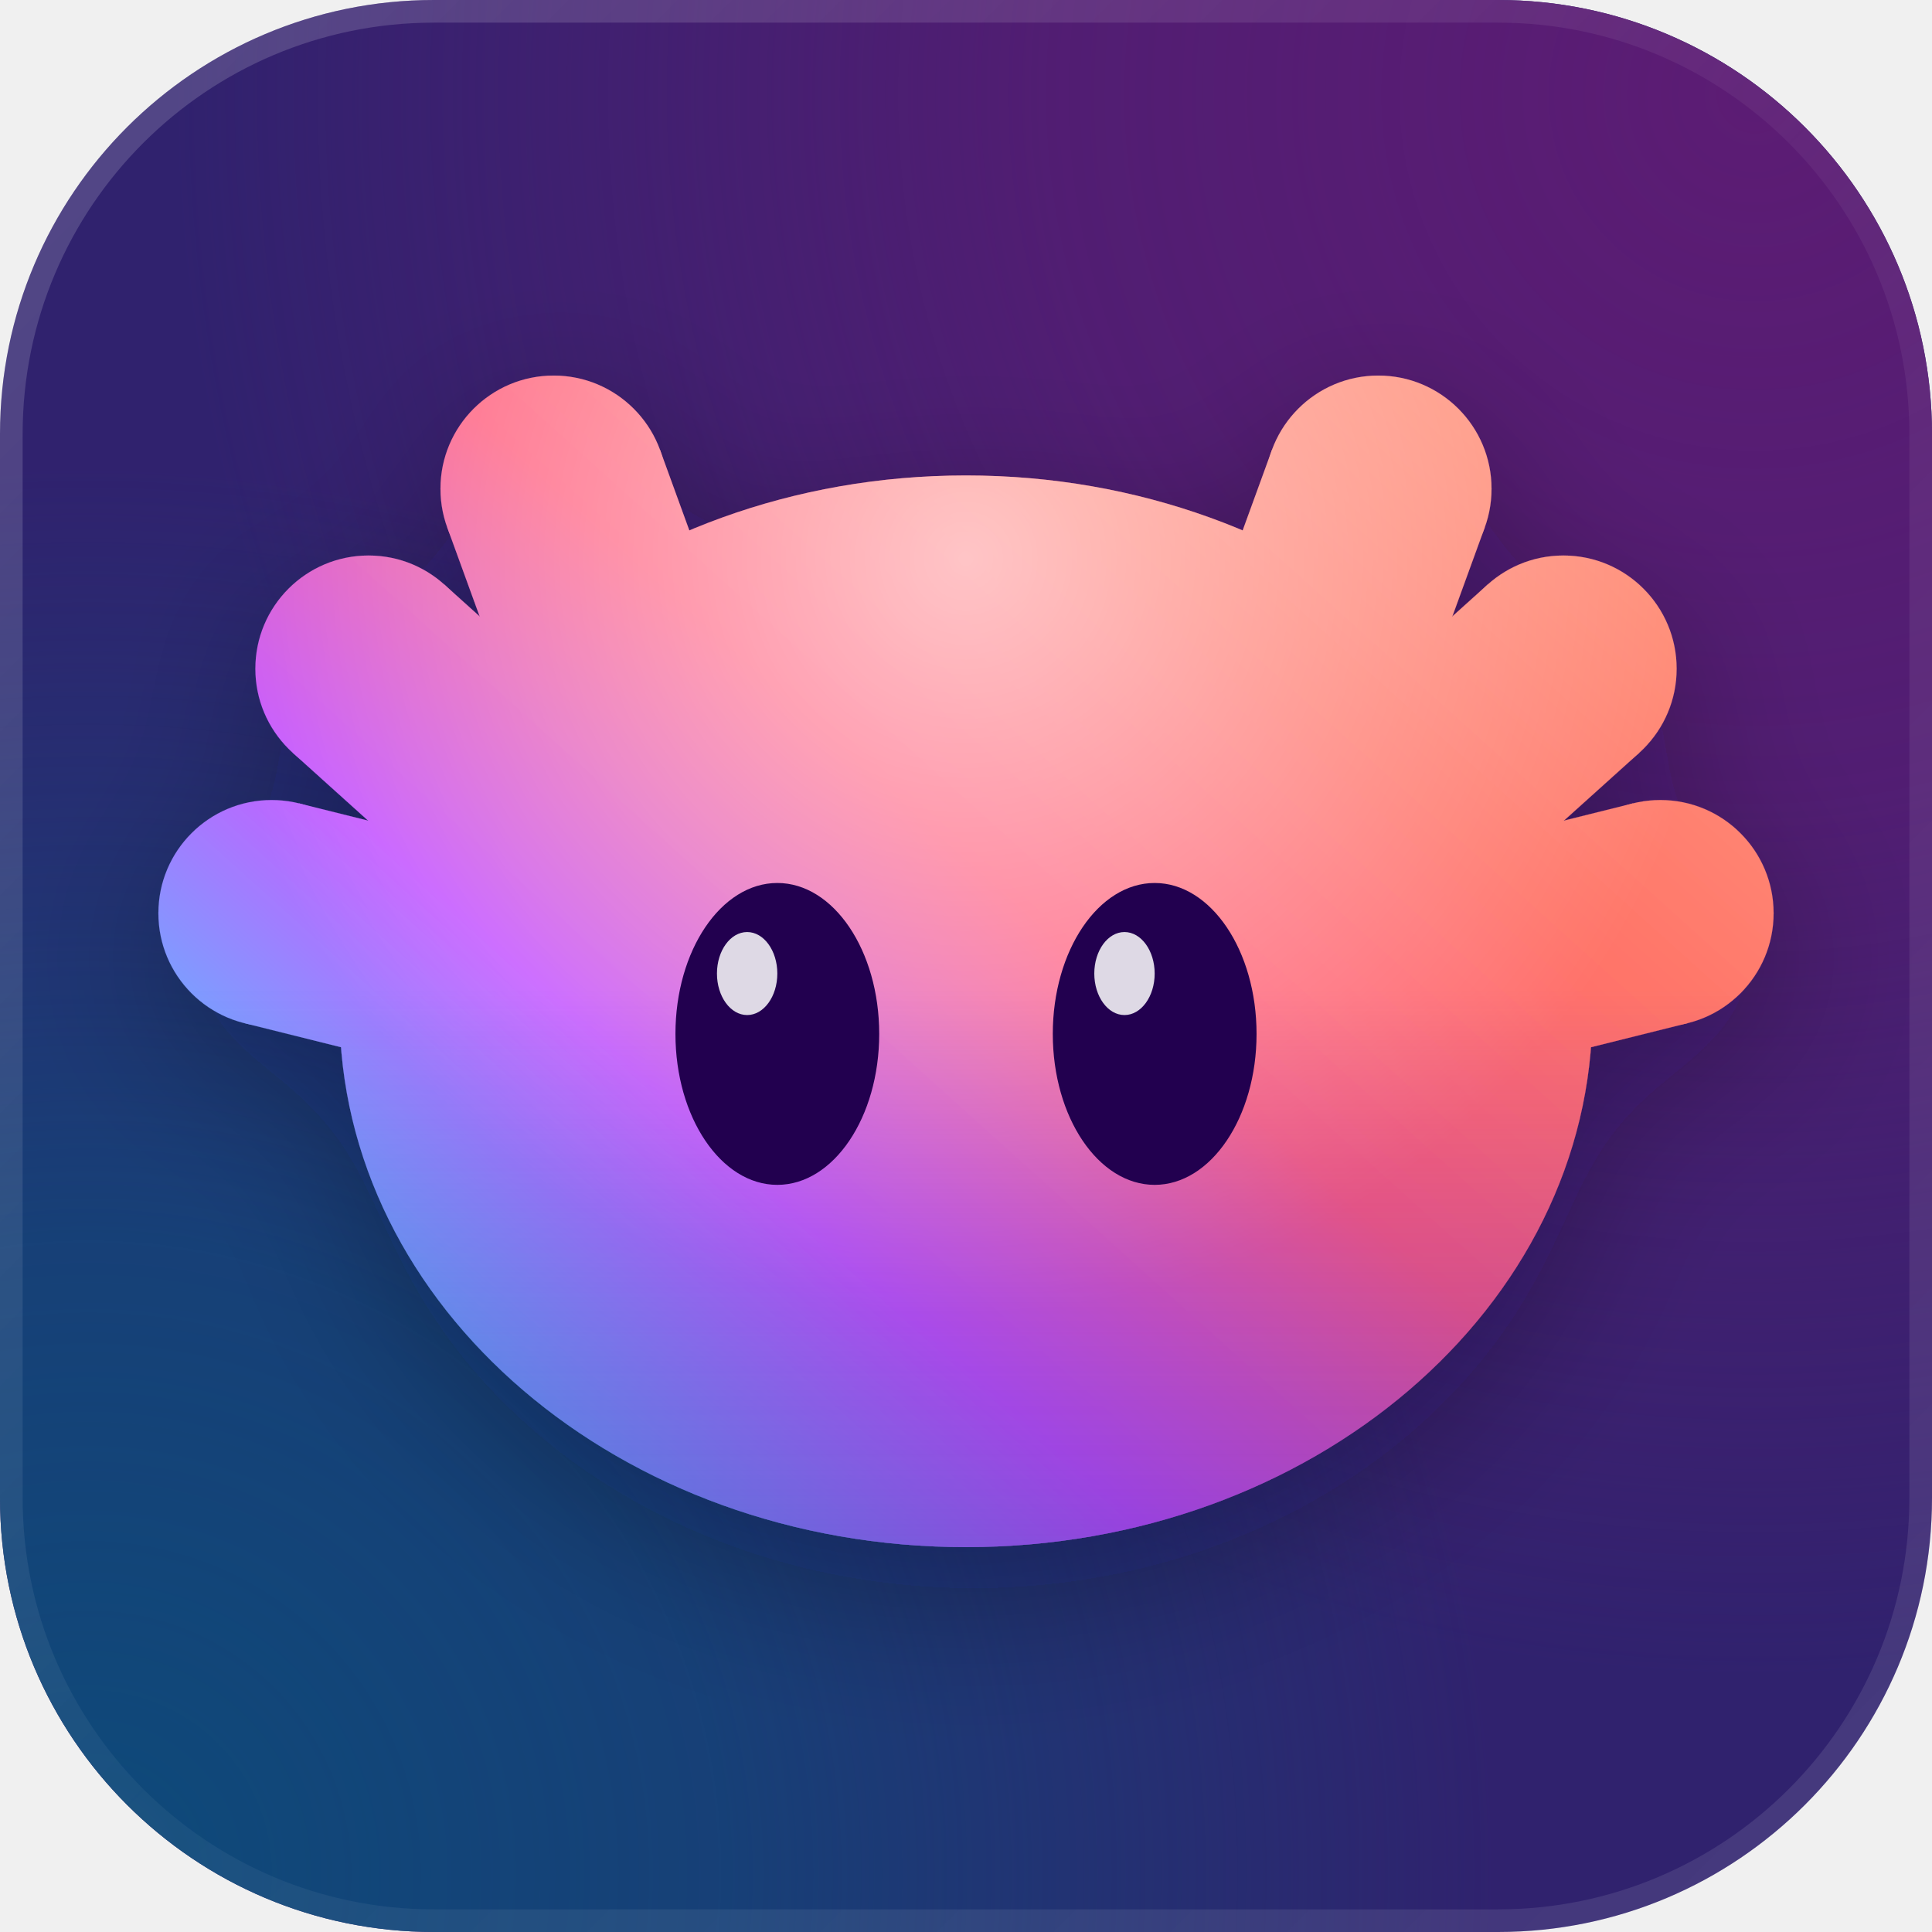
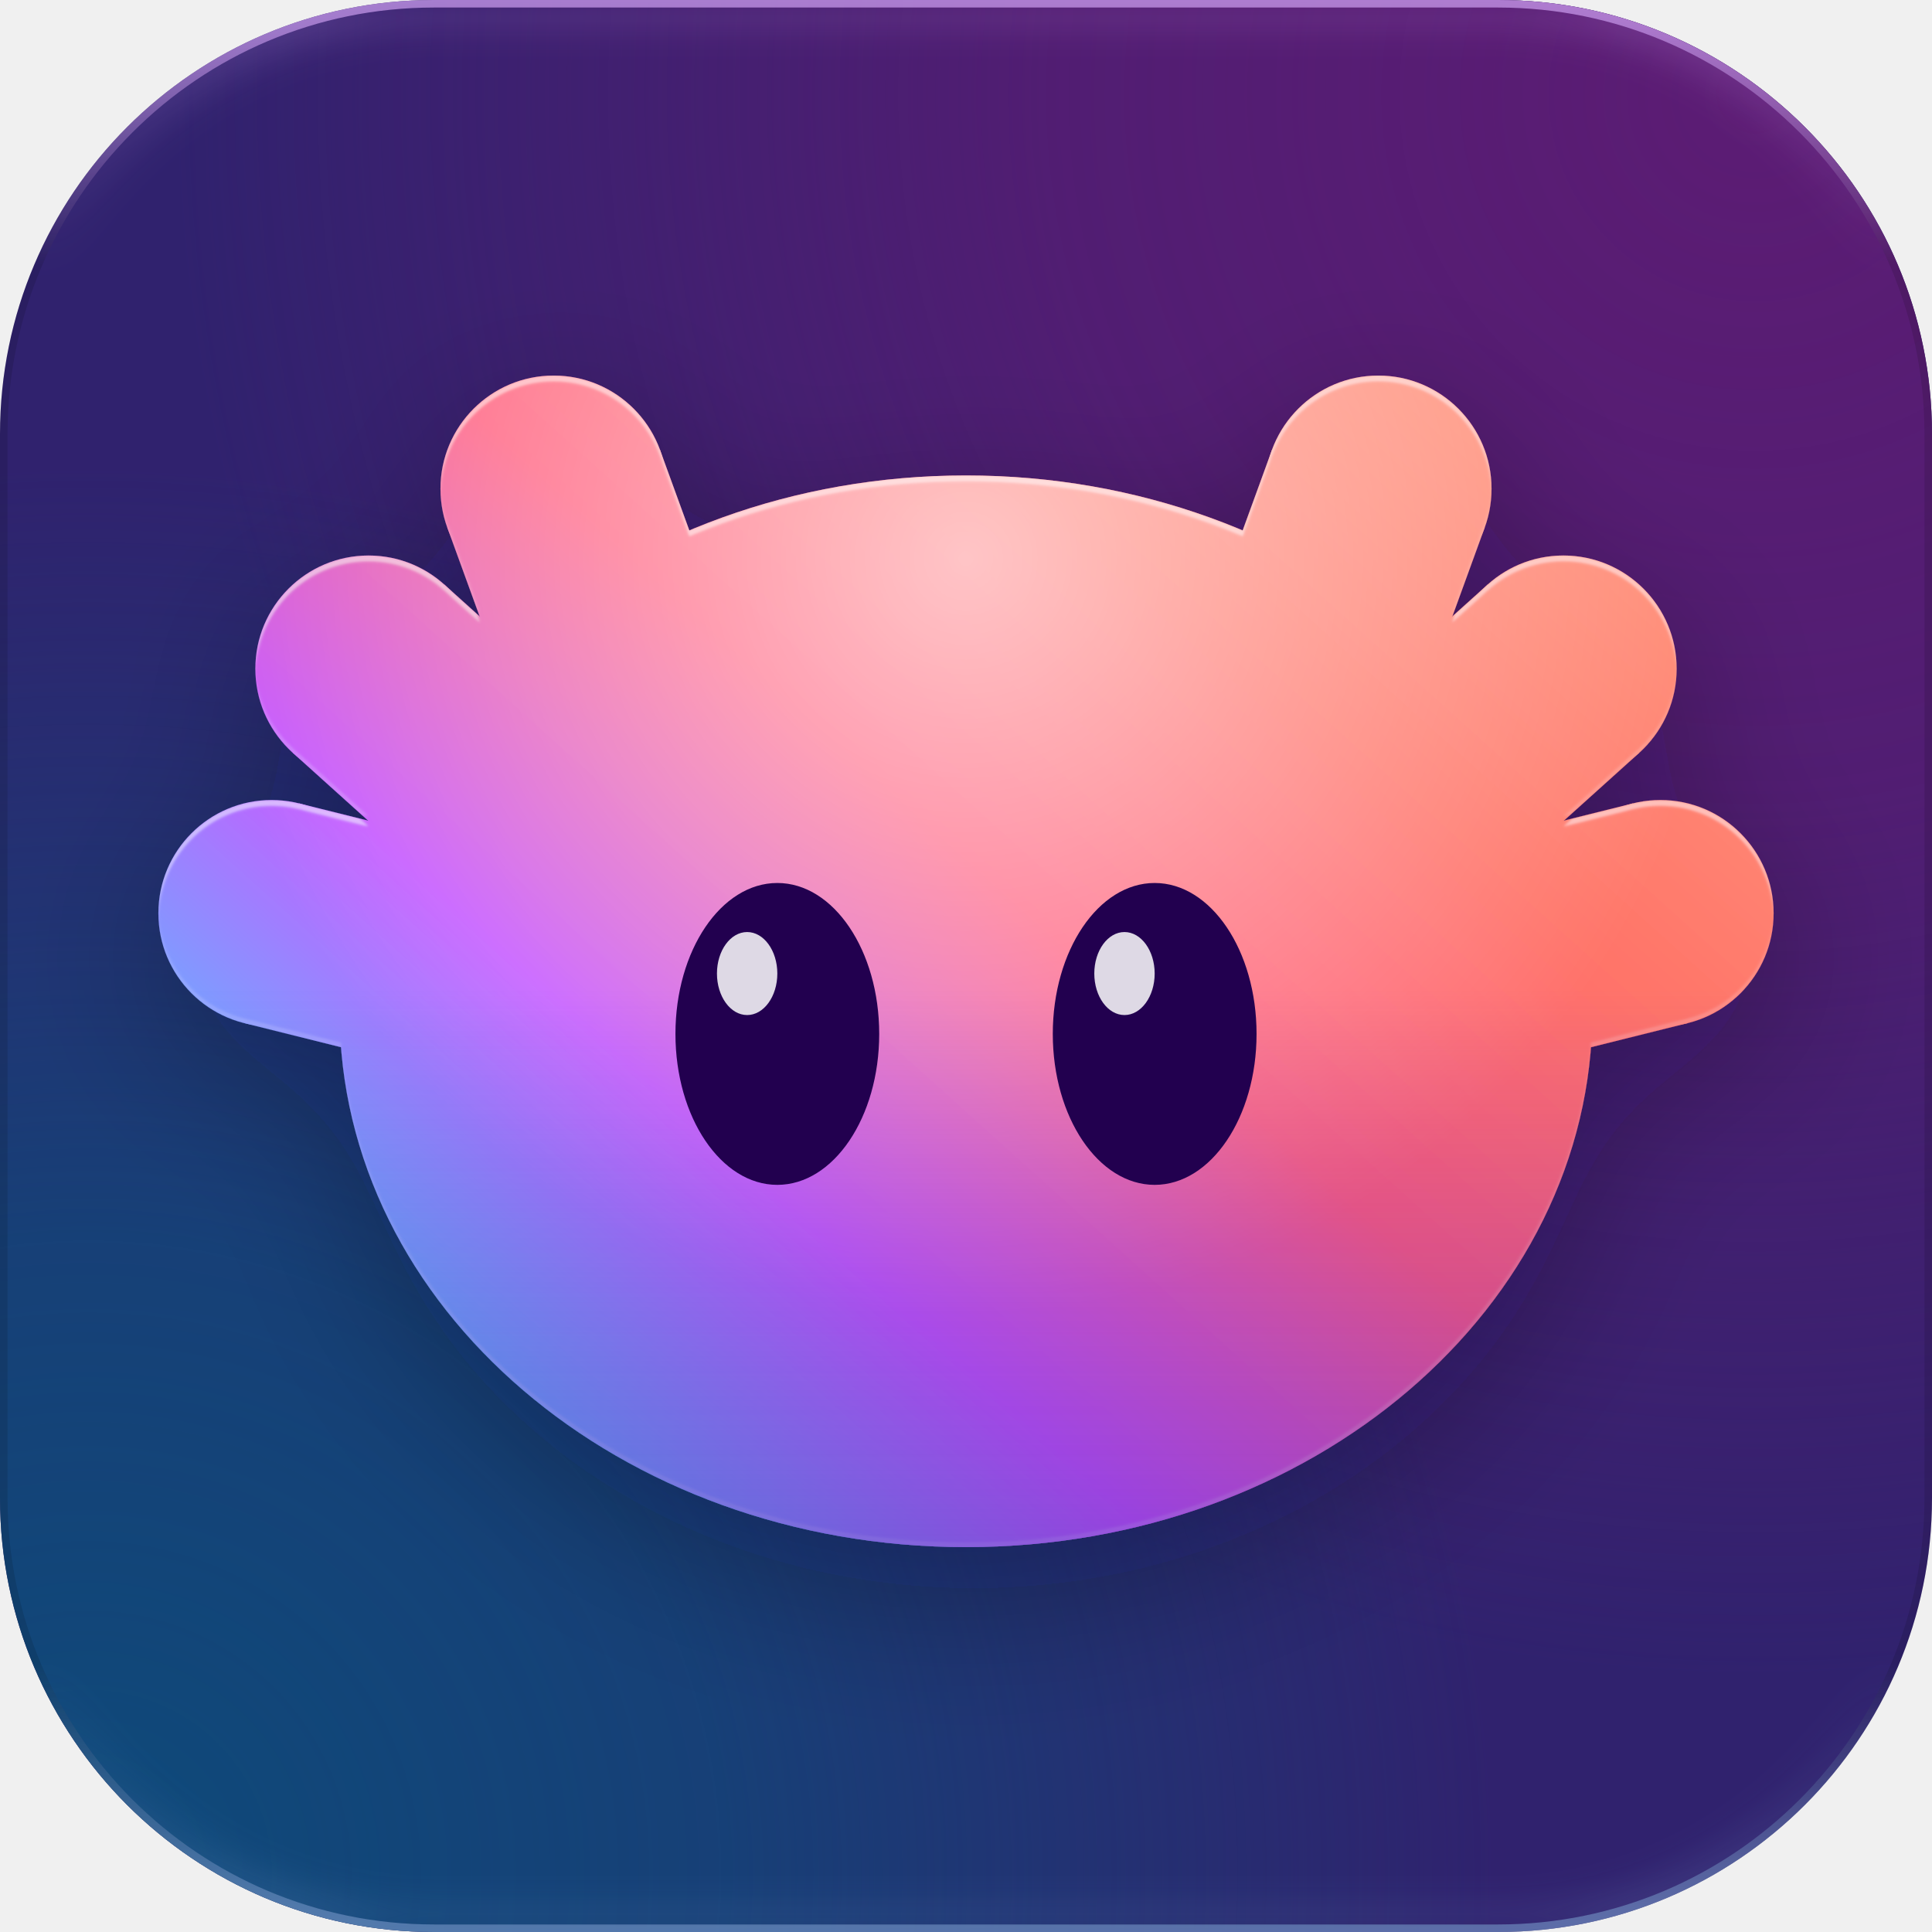
<svg xmlns="http://www.w3.org/2000/svg" viewBox="0 0 512 512" width="1024" height="1024">
  <clipPath id="tile">
    <rect width="512" height="512" rx="115" />
  </clipPath>
  <g clip-path="url(#tile)">
    <defs>
      <linearGradient id="g0bg" x1="0" y1="0" x2="1" y2="1">
        <stop offset="0" stop-color="#30226e" />
        <stop offset="1" stop-color="#30226e" />
      </linearGradient>
      <radialGradient id="g0glow" cx=".5" cy=".5" r=".5">
        <stop offset="0" stop-color="#7b3cff" stop-opacity=".55" />
        <stop offset="1" stop-color="#7b3cff" stop-opacity="0" />
      </radialGradient>
      <linearGradient id="g0b" x1="400" y1="150" x2="130" y2="450" gradientUnits="userSpaceOnUse">
        <stop offset="0" stop-color="#ff8f78" />
        <stop offset="0.22" stop-color="#ff7469" />
        <stop offset="0.45" stop-color="#ff5f7e" />
        <stop offset="0.7" stop-color="#c65cff" />
        <stop offset="1" stop-color="#3fd4ff" />
      </linearGradient>
      <radialGradient id="g0hi" cx="256" cy="186" r="200" gradientUnits="userSpaceOnUse">
        <stop offset="0" stop-color="#fff" stop-opacity=".6" />
        <stop offset="1" stop-color="#fff" stop-opacity="0" />
      </radialGradient>
      <linearGradient id="g0lo" x1="0" y1="300" x2="0" y2="450" gradientUnits="userSpaceOnUse">
        <stop offset="0" stop-color="#5a1fb0" stop-opacity="0" />
        <stop offset="1" stop-color="#5a1fb0" stop-opacity=".45" />
      </linearGradient>
      <mask id="g0c" maskUnits="userSpaceOnUse" x="0" y="0" width="512" height="512">
        <g fill="#fff">
          <ellipse cx="256" cy="306" rx="166" ry="142" />
          <circle cx="161.778" cy="208.872" r="30" />
          <circle cx="146.73" cy="167.526" r="30" />
          <polygon points="189.969,198.611 174.92,157.265 118.539,177.786 133.588,219.133" />
          <circle cx="130.371" cy="244.656" r="30" />
          <circle cx="97.673" cy="215.214" r="30" />
          <polygon points="150.445,222.362 117.747,192.92 77.599,237.509 110.297,266.95" />
          <circle cx="114.668" cy="290.664" r="30" />
          <circle cx="71.975" cy="280.019" r="30" />
          <polygon points="121.925,261.555 79.232,250.911 64.717,309.128 107.41,319.773" />
          <circle cx="350.222" cy="208.872" r="30" />
          <circle cx="365.27" cy="167.526" r="30" />
          <polygon points="378.412,219.133 393.461,177.786 337.08,157.265 322.031,198.611" />
          <circle cx="381.629" cy="244.656" r="30" />
          <circle cx="414.327" cy="215.214" r="30" />
          <polygon points="401.703,266.95 434.401,237.509 394.253,192.92 361.555,222.362" />
          <circle cx="397.332" cy="290.664" r="30" />
          <circle cx="440.025" cy="280.019" r="30" />
          <polygon points="404.59,319.773 447.283,309.128 432.768,250.911 390.075,261.555" />
        </g>
      </mask>
      <filter id="g0f" x="-30%" y="-30%" width="160%" height="160%">
        <feDropShadow dy="4" stdDeviation="6" flood-color="#0b0628" flood-opacity="0.55" result="near" />
        <feDropShadow dy="12" stdDeviation="21" flood-color="#0b0628" flood-opacity="0.3" />
+         <feMerge result="body">
+           <feMergeNode />
+         </feMerge>
+         <feOffset in="SourceAlpha" dx="0" dy="-1.2" result="e0o" />
+         <feComposite in="SourceAlpha" in2="e0o" operator="out" result="e0a" />
+         <feGaussianBlur in="e0a" stdDeviation=".4" result="e0b" />
+         <feComposite in="e0b" in2="SourceAlpha" operator="in" result="e0m" />
+         <feFlood flood-color="#ffffff" flood-opacity="0.12" />
+         <feComposite in2="e0m" operator="in" result="e0" />
+         <feOffset in="SourceAlpha" dx="0" dy="1.5" result="e1o" />
+         <feComposite in="SourceAlpha" in2="e1o" operator="out" result="e1a" />
+         <feGaussianBlur in="e1a" stdDeviation=".4" result="e1b" />
+         <feComposite in="e1b" in2="SourceAlpha" operator="in" result="e1m" />
+         <feFlood flood-color="#ffffff" flood-opacity="0.4" />
+         <feComposite in2="e1m" operator="in" result="e1" />
+         <feMerge>
+           <feMergeNode in="body" />
+           <feMergeNode in="e0" />
+           <feMergeNode in="e1" />
+         </feMerge>
      </filter>
      <radialGradient id="g0gl0">
        <stop offset="0" stop-color="#5c1c74" />
        <stop offset=".45" stop-color="#5c1c74" stop-opacity=".75" />
        <stop offset="1" stop-color="#5c1c74" stop-opacity="0" />
      </radialGradient>
      <radialGradient id="g0gl1">
        <stop offset="0" stop-color="#0e4a7a" />
        <stop offset=".45" stop-color="#0e4a7a" stop-opacity=".75" />
        <stop offset="1" stop-color="#0e4a7a" stop-opacity="0" />
      </radialGradient>
      <linearGradient id="g0rim" x1="0" y1="0" x2="1" y2="1">
-         <stop offset="0" stop-color="#fff" stop-opacity="0.18" />
-         <stop offset=".5" stop-color="#fff" stop-opacity="0.045" />
-         <stop offset="1" stop-color="#fff" stop-opacity="0.108" />
+         <stop offset="0" stop-color="#fff" stop-opacity="0" />
+         <stop offset=".5" stop-color="#fff" stop-opacity="0" />
+         <stop offset="1" stop-color="#fff" stop-opacity="0" />
      </linearGradient>
      <radialGradient id="g0sh">
        <stop offset="0" stop-color="#12052e" stop-opacity="0.5" />
        <stop offset="1" stop-color="#12052e" stop-opacity="0" />
      </radialGradient>
    </defs>
    <rect width="512" height="512" fill="url(#g0bg)" />
    <circle cx="470" cy="20" r="430" fill="url(#g0gl0)" />
    <circle cx="20" cy="500" r="380" fill="url(#g0gl1)" />
    <ellipse cx="256" cy="450" rx="140" ry="20" fill="url(#${id}sh)" />
    <g transform="translate(0 -38)">
      <g filter="url(#g0f)">
        <g fill="url(#g0b)">
          <ellipse cx="256" cy="306" rx="166" ry="142" />
          <circle cx="161.778" cy="208.872" r="30" />
          <circle cx="146.73" cy="167.526" r="30" />
          <polygon points="189.969,198.611 174.92,157.265 118.539,177.786 133.588,219.133" />
          <circle cx="130.371" cy="244.656" r="30" />
          <circle cx="97.673" cy="215.214" r="30" />
          <polygon points="150.445,222.362 117.747,192.92 77.599,237.509 110.297,266.95" />
          <circle cx="114.668" cy="290.664" r="30" />
          <circle cx="71.975" cy="280.019" r="30" />
          <polygon points="121.925,261.555 79.232,250.911 64.717,309.128 107.41,319.773" />
          <circle cx="350.222" cy="208.872" r="30" />
          <circle cx="365.27" cy="167.526" r="30" />
          <polygon points="378.412,219.133 393.461,177.786 337.08,157.265 322.031,198.611" />
          <circle cx="381.629" cy="244.656" r="30" />
          <circle cx="414.327" cy="215.214" r="30" />
          <polygon points="401.703,266.95 434.401,237.509 394.253,192.92 361.555,222.362" />
          <circle cx="397.332" cy="290.664" r="30" />
          <circle cx="440.025" cy="280.019" r="30" />
          <polygon points="404.59,319.773 447.283,309.128 432.768,250.911 390.075,261.555" />
        </g>
      </g>
      <g mask="url(#g0c)">
        <rect width="512" height="512" fill="url(#g0hi)" />
        <rect width="512" height="512" fill="url(#g0lo)" />
      </g>
      <ellipse cx="206" cy="312" rx="27" ry="40" fill="#22004f" />
      <ellipse cx="198" cy="296" rx="8" ry="11" fill="#fff" opacity=".85" />
      <ellipse cx="306" cy="312" rx="27" ry="40" fill="#22004f" />
      <ellipse cx="298" cy="296" rx="8" ry="11" fill="#fff" opacity=".85" />
    </g>
-     <rect x="3" y="3" width="506" height="506" rx="112" fill="none" stroke="url(#g0rim)" stroke-width="6" />
+     <defs>
+       <linearGradient id="g0bv" x1="0" y1="0" x2="0" y2="1">
+         <stop offset="0" stop-color="#d9a8ff" stop-opacity="0.7" />
+         <stop offset=".14" stop-color="#d9a8ff" stop-opacity="0" />
+         <stop offset=".86" stop-color="#7fa2d8" stop-opacity="0" />
+         <stop offset="1" stop-color="#7fa2d8" stop-opacity="0.6" />
+       </linearGradient>
+       <linearGradient id="g0bs" x1="0" y1="0" x2="0" y2="1">
+         <stop offset=".78" stop-color="#000" stop-opacity="0" />
+         <stop offset="1" stop-color="#000" stop-opacity="0" />
+       </linearGradient>
+       <filter id="g0bb" x="-5%" y="-5%" width="110%" height="110%">
+         <feGaussianBlur stdDeviation="5" />
+       </filter>
+     </defs>
+     <rect width="512" height="512" rx="115" fill="none" stroke="#000" stroke-opacity="0.12" stroke-width="4" />
+     <rect width="512" height="512" rx="115" fill="none" stroke="url(#g0bv)" stroke-width="10" filter="url(#g0bb)" opacity=".35" />
+     <rect width="512" height="512" rx="115" fill="none" stroke="url(#g0bv)" stroke-width="4" />
  </g>
</svg>
